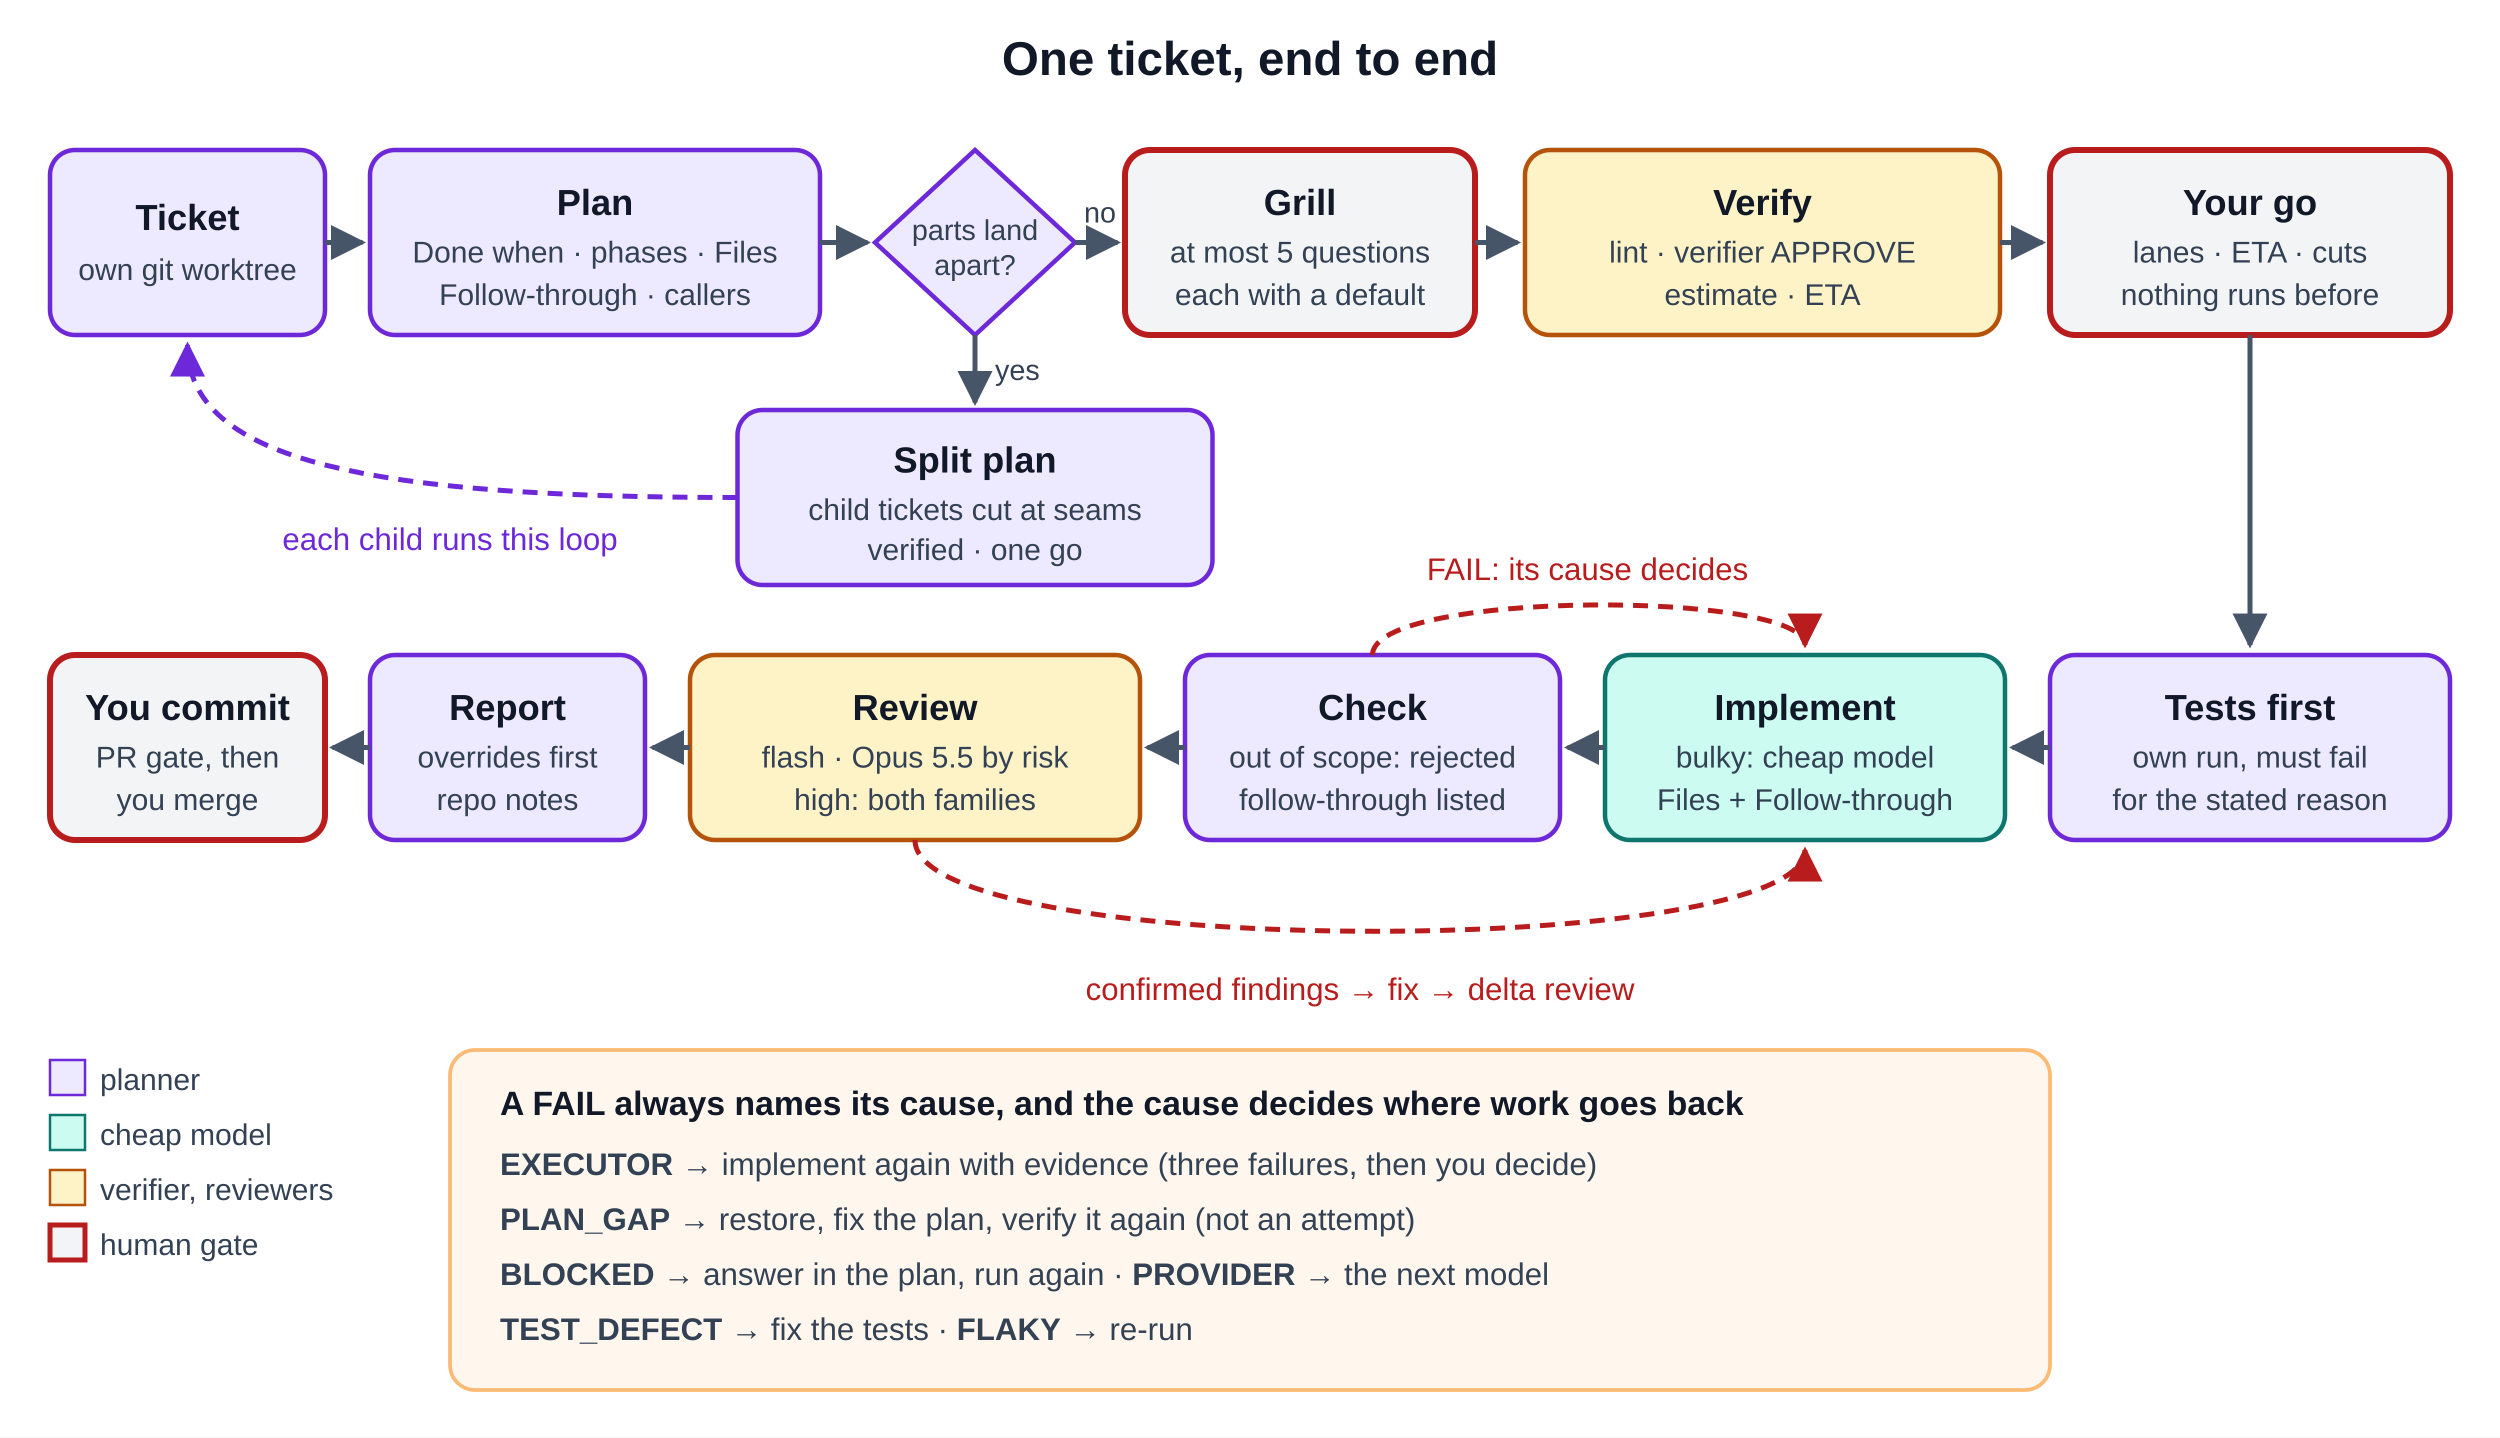
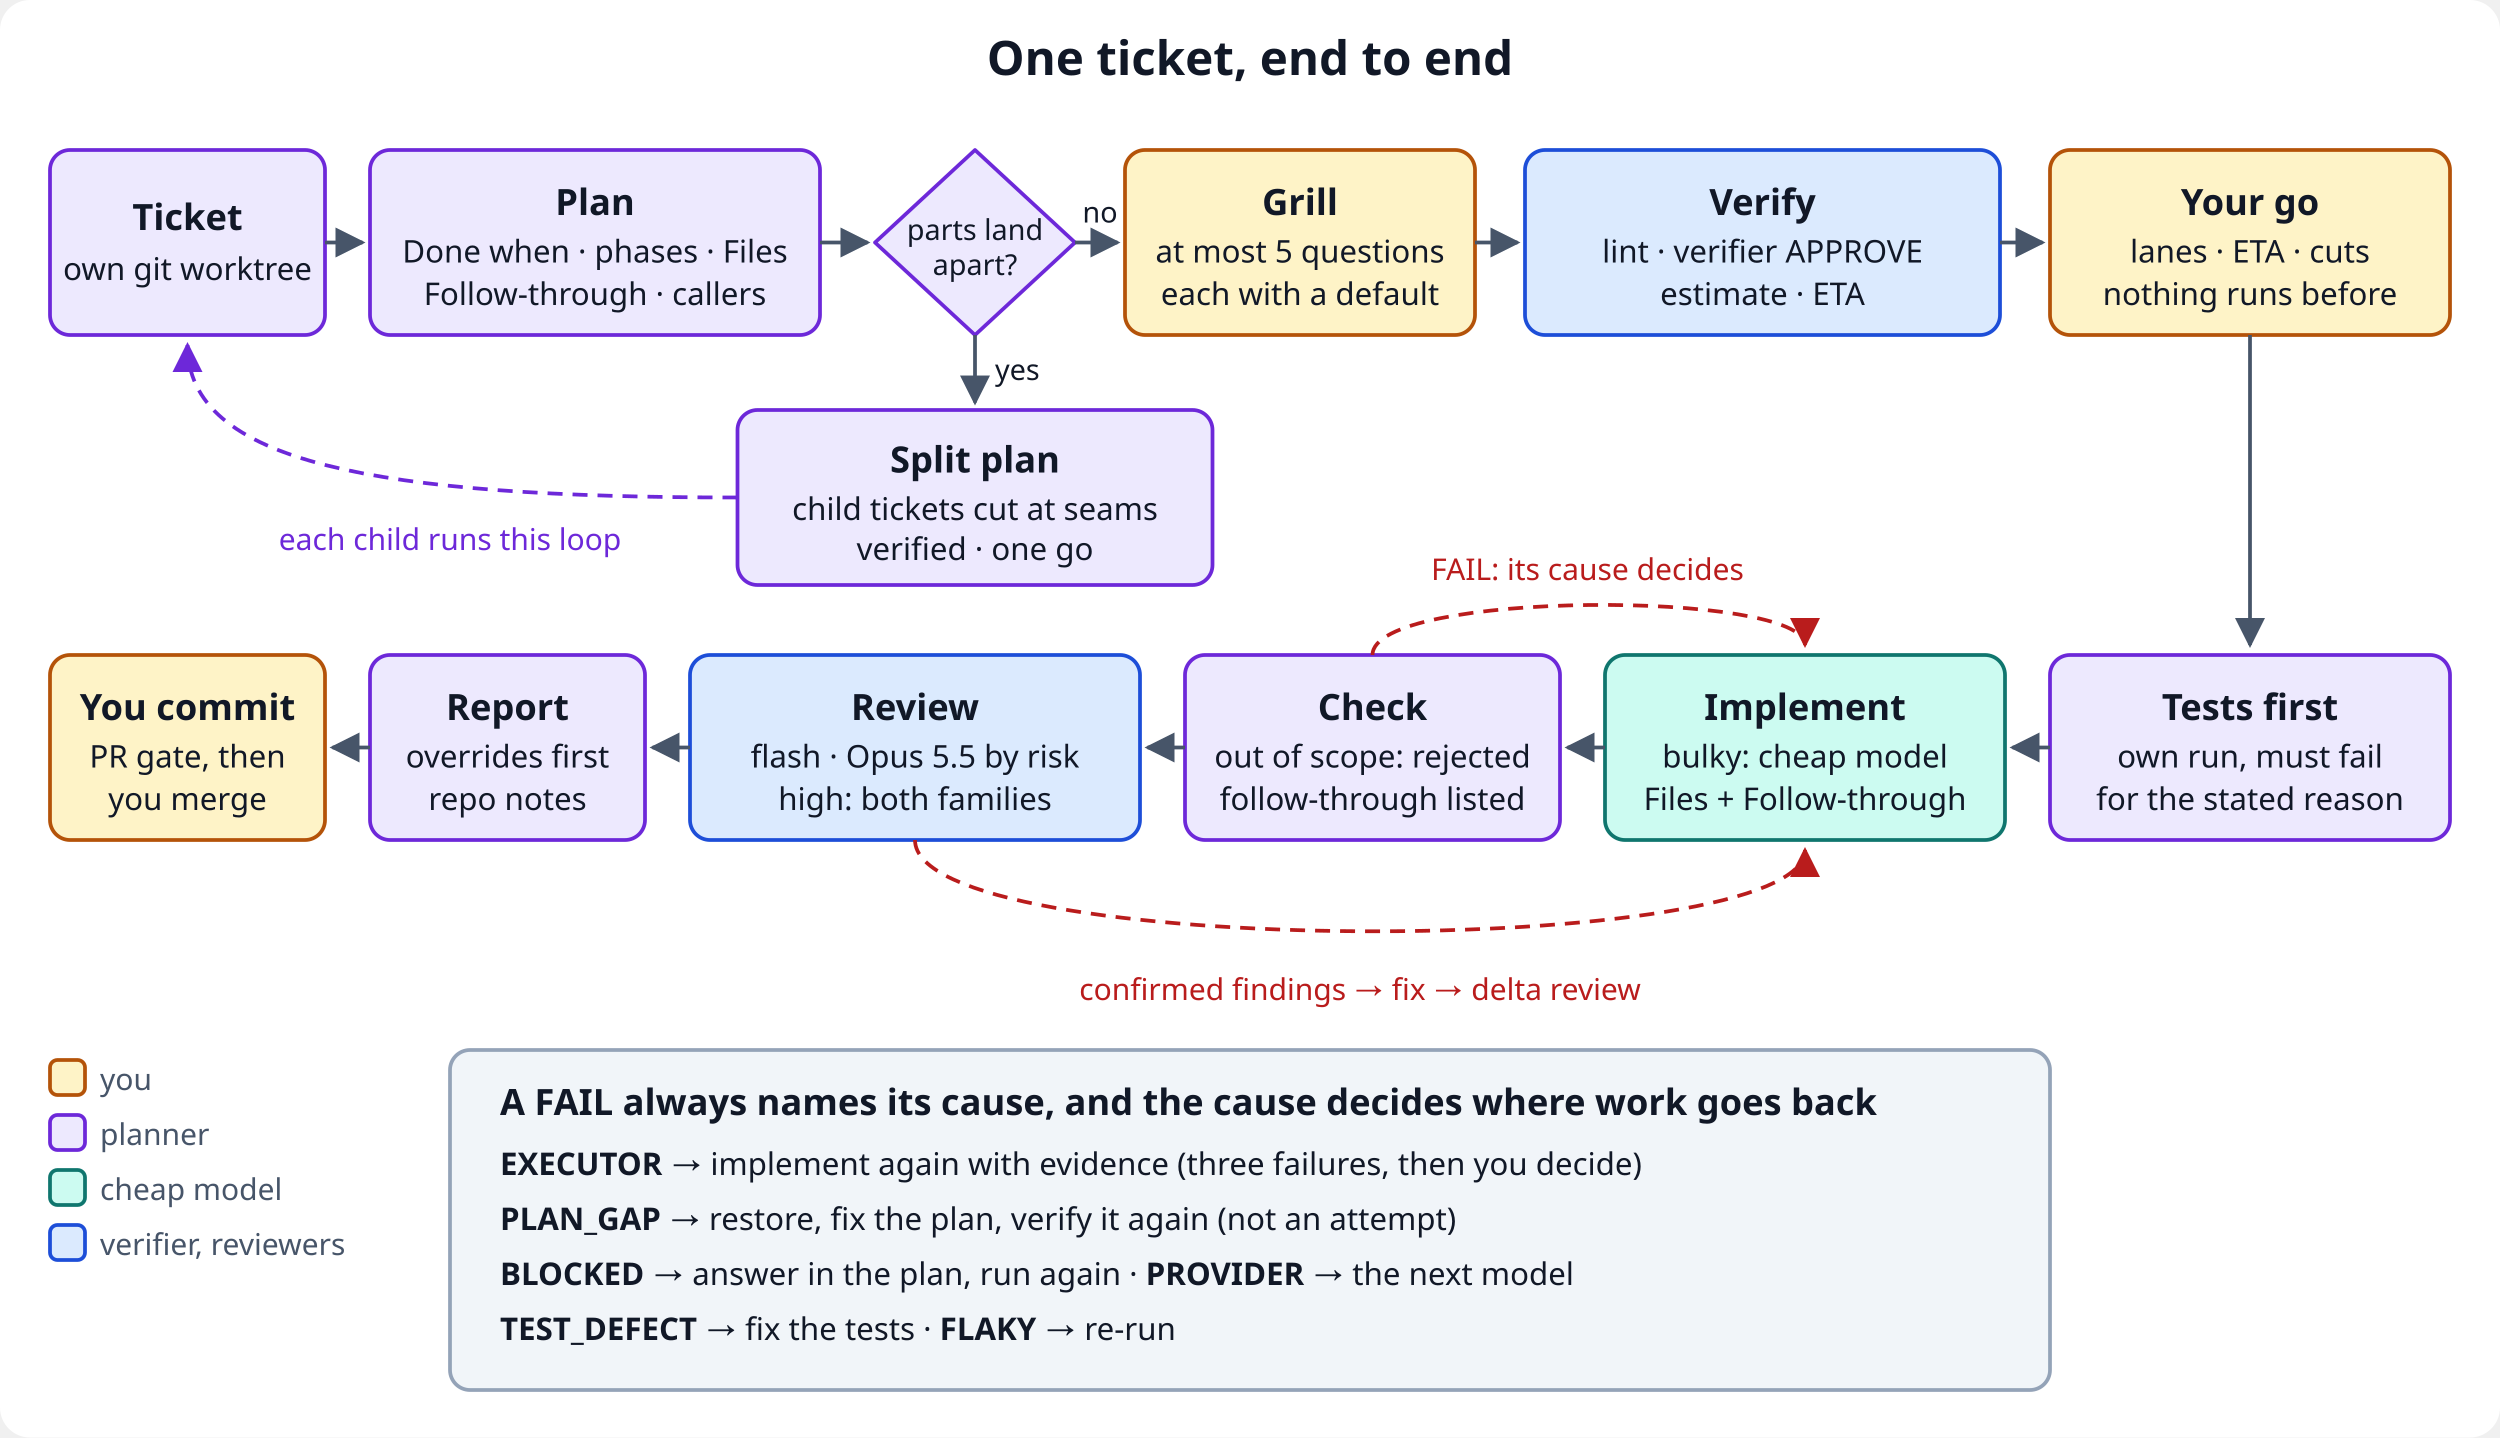
<svg xmlns="http://www.w3.org/2000/svg" viewBox="0 0 1000 575" width="1000" height="575">
  <defs>
-     <marker id="a" viewBox="0 0 10 10" refX="9" refY="5" markerWidth="7" markerHeight="7" orient="auto-start-reverse">
+     <marker id="ah" viewBox="0 0 10 10" refX="9" refY="5" markerWidth="8" markerHeight="8" orient="auto-start-reverse">
      <path d="M0,0 L10,5 L0,10 z" fill="#475569" />
    </marker>
-     <marker id="r" viewBox="0 0 10 10" refX="9" refY="5" markerWidth="7" markerHeight="7" orient="auto-start-reverse">
-       <path d="M0,0 L10,5 L0,10 z" fill="#b91c1c" />
+     <marker id="ah-stop" viewBox="0 0 10 10" refX="9" refY="5" markerWidth="8" markerHeight="8" orient="auto-start-reverse">
+       <path d="M0,0 L10,5 L0,10 z" fill="#B91C1C" />
    </marker>
-     <marker id="p" viewBox="0 0 10 10" refX="9" refY="5" markerWidth="7" markerHeight="7" orient="auto-start-reverse">
-       <path d="M0,0 L10,5 L0,10 z" fill="#6d28d9" />
+     <marker id="ah-plan" viewBox="0 0 10 10" refX="9" refY="5" markerWidth="8" markerHeight="8" orient="auto-start-reverse">
+       <path d="M0,0 L10,5 L0,10 z" fill="#6D28D9" />
    </marker>
-     <style>text{font-family:-apple-system,"Helvetica Neue",Arial,sans-serif;fill:#111827}.t{font-size:14.5px;font-weight:700}.s{font-size:12px;fill:#334155}.m{font-size:12.5px;fill:#334155}.q{font-size:11.5px;fill:#334155}</style>
+     <style>text{font-family:-apple-system,BlinkMacSystemFont,"Segoe UI","Noto Sans",Helvetica,Arial,sans-serif;fill:#111827}.title{font-size:19px;font-weight:700}.t{font-size:14.5px;font-weight:700}.s{font-size:12.5px}.m{font-size:12px;fill:#475569}.q{font-size:11.5px}.h{font-size:11.5px;font-weight:700;fill:#475569;letter-spacing:.06em}.b{font-weight:600}.c{font-family:ui-monospace,SFMono-Regular,"SF Mono",Menlo,Consolas,"Liberation Mono",monospace}</style>
  </defs>
-   <rect width="1000" height="575" fill="#ffffff" />
-   <text x="500" y="30" text-anchor="middle" class="t" style="font-size:19px">One ticket, end to end</text>
-   <rect x="20" y="60" width="110" height="74" rx="10" fill="#ede9fe" stroke="#6d28d9" stroke-width="1.8" />
+   <rect width="1000" height="575" rx="12" fill="#FFFFFF" />
+   <text x="500" y="30" text-anchor="middle" class="title">One ticket, end to end</text>
+   <rect x="20" y="60" width="110" height="74" rx="8" fill="#EDE9FE" stroke="#6D28D9" stroke-width="1.5" />
  <text x="75" y="92" text-anchor="middle" class="t">Ticket</text>
  <text x="75" y="112" text-anchor="middle" class="s">own git worktree</text>
-   <rect x="148" y="60" width="180" height="74" rx="10" fill="#ede9fe" stroke="#6d28d9" stroke-width="1.8" />
+   <rect x="148" y="60" width="180" height="74" rx="8" fill="#EDE9FE" stroke="#6D28D9" stroke-width="1.5" />
  <text x="238" y="86" text-anchor="middle" class="t">Plan</text>
  <text x="238" y="105" text-anchor="middle" class="s">Done when · phases · Files</text>
  <text x="238" y="122" text-anchor="middle" class="s">Follow-through · callers</text>
-   <polygon points="350,97 390,60 430,97 390,134" fill="#ede9fe" stroke="#6d28d9" stroke-width="1.8" />
+   <polygon points="350,97 390,60 430,97 390,134" fill="#EDE9FE" stroke="#6D28D9" stroke-width="1.5" stroke-linejoin="round" />
  <text x="390" y="96" text-anchor="middle" class="q">parts land</text>
  <text x="390" y="110" text-anchor="middle" class="q">apart?</text>
-   <rect x="450" y="60" width="140" height="74" rx="10" fill="#f3f4f6" stroke="#b91c1c" stroke-width="2.4" />
+   <rect x="450" y="60" width="140" height="74" rx="8" fill="#FEF3C7" stroke="#B45309" stroke-width="1.5" />
  <text x="520" y="86" text-anchor="middle" class="t">Grill</text>
  <text x="520" y="105" text-anchor="middle" class="s">at most 5 questions</text>
  <text x="520" y="122" text-anchor="middle" class="s">each with a default</text>
-   <rect x="610" y="60" width="190" height="74" rx="10" fill="#fef3c7" stroke="#b45309" stroke-width="1.8" />
+   <rect x="610" y="60" width="190" height="74" rx="8" fill="#DBEAFE" stroke="#1D4ED8" stroke-width="1.5" />
  <text x="705" y="86" text-anchor="middle" class="t">Verify</text>
  <text x="705" y="105" text-anchor="middle" class="s">lint · verifier APPROVE</text>
  <text x="705" y="122" text-anchor="middle" class="s">estimate · ETA</text>
-   <rect x="820" y="60" width="160" height="74" rx="10" fill="#f3f4f6" stroke="#b91c1c" stroke-width="2.4" />
+   <rect x="820" y="60" width="160" height="74" rx="8" fill="#FEF3C7" stroke="#B45309" stroke-width="1.5" />
  <text x="900" y="86" text-anchor="middle" class="t">Your go</text>
  <text x="900" y="105" text-anchor="middle" class="s">lanes · ETA · cuts</text>
  <text x="900" y="122" text-anchor="middle" class="s">nothing runs before</text>
-   <line x1="130" y1="97" x2="145" y2="97" stroke="#475569" stroke-width="2" marker-end="url(#a)" />
-   <line x1="328" y1="97" x2="347" y2="97" stroke="#475569" stroke-width="2" marker-end="url(#a)" />
-   <line x1="430" y1="97" x2="447" y2="97" stroke="#475569" stroke-width="2" marker-end="url(#a)" />
+   <line x1="130" y1="97" x2="145" y2="97" stroke="#475569" stroke-width="1.5" marker-end="url(#ah)" />
+   <line x1="328" y1="97" x2="347" y2="97" stroke="#475569" stroke-width="1.5" marker-end="url(#ah)" />
+   <line x1="430" y1="97" x2="447" y2="97" stroke="#475569" stroke-width="1.5" marker-end="url(#ah)" />
  <text x="440" y="89" text-anchor="middle" class="q">no</text>
-   <line x1="590" y1="97" x2="607" y2="97" stroke="#475569" stroke-width="2" marker-end="url(#a)" />
-   <line x1="800" y1="97" x2="817" y2="97" stroke="#475569" stroke-width="2" marker-end="url(#a)" />
-   <line x1="900" y1="134" x2="900" y2="258" stroke="#475569" stroke-width="2" marker-end="url(#a)" />
-   <line x1="390" y1="134" x2="390" y2="161" stroke="#475569" stroke-width="2" marker-end="url(#a)" />
+   <line x1="590" y1="97" x2="607" y2="97" stroke="#475569" stroke-width="1.5" marker-end="url(#ah)" />
+   <line x1="800" y1="97" x2="817" y2="97" stroke="#475569" stroke-width="1.5" marker-end="url(#ah)" />
+   <line x1="900" y1="134" x2="900" y2="258" stroke="#475569" stroke-width="1.5" marker-end="url(#ah)" />
+   <line x1="390" y1="134" x2="390" y2="161" stroke="#475569" stroke-width="1.5" marker-end="url(#ah)" />
  <text x="398" y="152" class="q">yes</text>
-   <rect x="295" y="164" width="190" height="70" rx="10" fill="#ede9fe" stroke="#6d28d9" stroke-width="1.8" />
+   <rect x="295" y="164" width="190" height="70" rx="8" fill="#EDE9FE" stroke="#6D28D9" stroke-width="1.5" />
  <text x="390" y="189" text-anchor="middle" class="t">Split plan</text>
  <text x="390" y="208" text-anchor="middle" class="s">child tickets cut at seams</text>
  <text x="390" y="224" text-anchor="middle" class="s">verified · one go</text>
-   <path d="M295,199 C150,199 75,185 75,138" fill="none" stroke="#6d28d9" stroke-width="2" stroke-dasharray="6 4" marker-end="url(#p)" />
-   <text x="180" y="220" text-anchor="middle" class="m" style="fill:#6d28d9">each child runs this loop</text>
-   <rect x="820" y="262" width="160" height="74" rx="10" fill="#ede9fe" stroke="#6d28d9" stroke-width="1.8" />
+   <path d="M295,199 C150,199 75,185 75,138" fill="none" stroke="#6D28D9" stroke-width="1.5" stroke-dasharray="6 4" marker-end="url(#ah-plan)" />
+   <text x="180" y="220" text-anchor="middle" class="m" style="fill:#6D28D9">each child runs this loop</text>
+   <rect x="820" y="262" width="160" height="74" rx="8" fill="#EDE9FE" stroke="#6D28D9" stroke-width="1.5" />
  <text x="900" y="288" text-anchor="middle" class="t">Tests first</text>
  <text x="900" y="307" text-anchor="middle" class="s">own run, must fail</text>
  <text x="900" y="324" text-anchor="middle" class="s">for the stated reason</text>
-   <rect x="642" y="262" width="160" height="74" rx="10" fill="#ccfbf1" stroke="#0f766e" stroke-width="1.8" />
+   <rect x="642" y="262" width="160" height="74" rx="8" fill="#CCFBF1" stroke="#0F766E" stroke-width="1.5" />
  <text x="722" y="288" text-anchor="middle" class="t">Implement</text>
  <text x="722" y="307" text-anchor="middle" class="s">bulky: cheap model</text>
  <text x="722" y="324" text-anchor="middle" class="s">Files + Follow-through</text>
-   <rect x="474" y="262" width="150" height="74" rx="10" fill="#ede9fe" stroke="#6d28d9" stroke-width="1.8" />
+   <rect x="474" y="262" width="150" height="74" rx="8" fill="#EDE9FE" stroke="#6D28D9" stroke-width="1.5" />
  <text x="549" y="288" text-anchor="middle" class="t">Check</text>
  <text x="549" y="307" text-anchor="middle" class="s">out of scope: rejected</text>
  <text x="549" y="324" text-anchor="middle" class="s">follow-through listed</text>
-   <rect x="276" y="262" width="180" height="74" rx="10" fill="#fef3c7" stroke="#b45309" stroke-width="1.8" />
+   <rect x="276" y="262" width="180" height="74" rx="8" fill="#DBEAFE" stroke="#1D4ED8" stroke-width="1.5" />
  <text x="366" y="288" text-anchor="middle" class="t">Review</text>
  <text x="366" y="307" text-anchor="middle" class="s">flash · Opus 5.5 by risk</text>
  <text x="366" y="324" text-anchor="middle" class="s">high: both families</text>
-   <rect x="148" y="262" width="110" height="74" rx="10" fill="#ede9fe" stroke="#6d28d9" stroke-width="1.8" />
+   <rect x="148" y="262" width="110" height="74" rx="8" fill="#EDE9FE" stroke="#6D28D9" stroke-width="1.5" />
  <text x="203" y="288" text-anchor="middle" class="t">Report</text>
  <text x="203" y="307" text-anchor="middle" class="s">overrides first</text>
  <text x="203" y="324" text-anchor="middle" class="s">repo notes</text>
-   <rect x="20" y="262" width="110" height="74" rx="10" fill="#f3f4f6" stroke="#b91c1c" stroke-width="2.4" />
+   <rect x="20" y="262" width="110" height="74" rx="8" fill="#FEF3C7" stroke="#B45309" stroke-width="1.5" />
  <text x="75" y="288" text-anchor="middle" class="t">You commit</text>
  <text x="75" y="307" text-anchor="middle" class="s">PR gate, then</text>
  <text x="75" y="324" text-anchor="middle" class="s">you merge</text>
-   <line x1="820" y1="299" x2="805" y2="299" stroke="#475569" stroke-width="2" marker-end="url(#a)" />
-   <line x1="642" y1="299" x2="627" y2="299" stroke="#475569" stroke-width="2" marker-end="url(#a)" />
-   <line x1="474" y1="299" x2="459" y2="299" stroke="#475569" stroke-width="2" marker-end="url(#a)" />
-   <line x1="276" y1="299" x2="261" y2="299" stroke="#475569" stroke-width="2" marker-end="url(#a)" />
-   <line x1="148" y1="299" x2="133" y2="299" stroke="#475569" stroke-width="2" marker-end="url(#a)" />
-   <path d="M549,262 C549,236 722,236 722,258" fill="none" stroke="#b91c1c" stroke-width="2" stroke-dasharray="6 4" marker-end="url(#r)" />
-   <text x="635" y="232" text-anchor="middle" class="m" style="fill:#b91c1c">FAIL: its cause decides</text>
-   <path d="M366,336 C366,384 722,384 722,340" fill="none" stroke="#b91c1c" stroke-width="2" stroke-dasharray="6 4" marker-end="url(#r)" />
-   <text x="544" y="400" text-anchor="middle" class="m" style="fill:#b91c1c">confirmed findings → fix → delta review</text>
-   <rect x="180" y="420" width="640" height="136" rx="10" fill="#fff7ed" stroke="#fdba74" stroke-width="1.5" />
-   <text x="200" y="446" class="t" style="font-size:13.5px">A FAIL always names its cause, and the cause decides where work goes back</text>
-   <text x="200" y="470" class="m">
+   <line x1="820" y1="299" x2="805" y2="299" stroke="#475569" stroke-width="1.5" marker-end="url(#ah)" />
+   <line x1="642" y1="299" x2="627" y2="299" stroke="#475569" stroke-width="1.5" marker-end="url(#ah)" />
+   <line x1="474" y1="299" x2="459" y2="299" stroke="#475569" stroke-width="1.5" marker-end="url(#ah)" />
+   <line x1="276" y1="299" x2="261" y2="299" stroke="#475569" stroke-width="1.5" marker-end="url(#ah)" />
+   <line x1="148" y1="299" x2="133" y2="299" stroke="#475569" stroke-width="1.5" marker-end="url(#ah)" />
+   <path d="M549,262 C549,236 722,236 722,258" fill="none" stroke="#B91C1C" stroke-width="1.5" stroke-dasharray="6 4" marker-end="url(#ah-stop)" />
+   <text x="635" y="232" text-anchor="middle" class="m" style="fill:#B91C1C">FAIL: its cause decides</text>
+   <path d="M366,336 C366,384 722,384 722,340" fill="none" stroke="#B91C1C" stroke-width="1.5" stroke-dasharray="6 4" marker-end="url(#ah-stop)" />
+   <text x="544" y="400" text-anchor="middle" class="m" style="fill:#B91C1C">confirmed findings → fix → delta review</text>
+   <rect x="180" y="420" width="640" height="136" rx="8" fill="#F1F5F9" stroke="#94A3B8" stroke-width="1.5" />
+   <text x="200" y="446" class="t">A FAIL always names its cause, and the cause decides where work goes back</text>
+   <text x="200" y="470" class="s">
    <tspan font-weight="700">EXECUTOR</tspan> → implement again with evidence (three failures, then you decide)</text>
-   <text x="200" y="492" class="m">
+   <text x="200" y="492" class="s">
    <tspan font-weight="700">PLAN_GAP</tspan> → restore, fix the plan, verify it again (not an attempt)</text>
-   <text x="200" y="514" class="m">
+   <text x="200" y="514" class="s">
    <tspan font-weight="700">BLOCKED</tspan> → answer in the plan, run again · <tspan font-weight="700">PROVIDER</tspan> → the next model</text>
-   <text x="200" y="536" class="m">
+   <text x="200" y="536" class="s">
    <tspan font-weight="700">TEST_DEFECT</tspan> → fix the tests · <tspan font-weight="700">FLAKY</tspan> → re-run</text>
-   <rect x="20" y="424" width="14" height="14" fill="#ede9fe" stroke="#6d28d9" />
-   <text x="40" y="436" class="s">planner</text>
-   <rect x="20" y="446" width="14" height="14" fill="#ccfbf1" stroke="#0f766e" />
-   <text x="40" y="458" class="s">cheap model</text>
-   <rect x="20" y="468" width="14" height="14" fill="#fef3c7" stroke="#b45309" />
-   <text x="40" y="480" class="s">verifier, reviewers</text>
-   <rect x="20" y="490" width="14" height="14" fill="#f3f4f6" stroke="#b91c1c" stroke-width="2" />
-   <text x="40" y="502" class="s">human gate</text>
+   <rect x="20" y="424" width="14" height="14" rx="3" fill="#FEF3C7" stroke="#B45309" stroke-width="1.5" />
+   <text x="40" y="436" class="m">you</text>
+   <rect x="20" y="446" width="14" height="14" rx="3" fill="#EDE9FE" stroke="#6D28D9" stroke-width="1.5" />
+   <text x="40" y="458" class="m">planner</text>
+   <rect x="20" y="468" width="14" height="14" rx="3" fill="#CCFBF1" stroke="#0F766E" stroke-width="1.5" />
+   <text x="40" y="480" class="m">cheap model</text>
+   <rect x="20" y="490" width="14" height="14" rx="3" fill="#DBEAFE" stroke="#1D4ED8" stroke-width="1.5" />
+   <text x="40" y="502" class="m">verifier, reviewers</text>
</svg>
